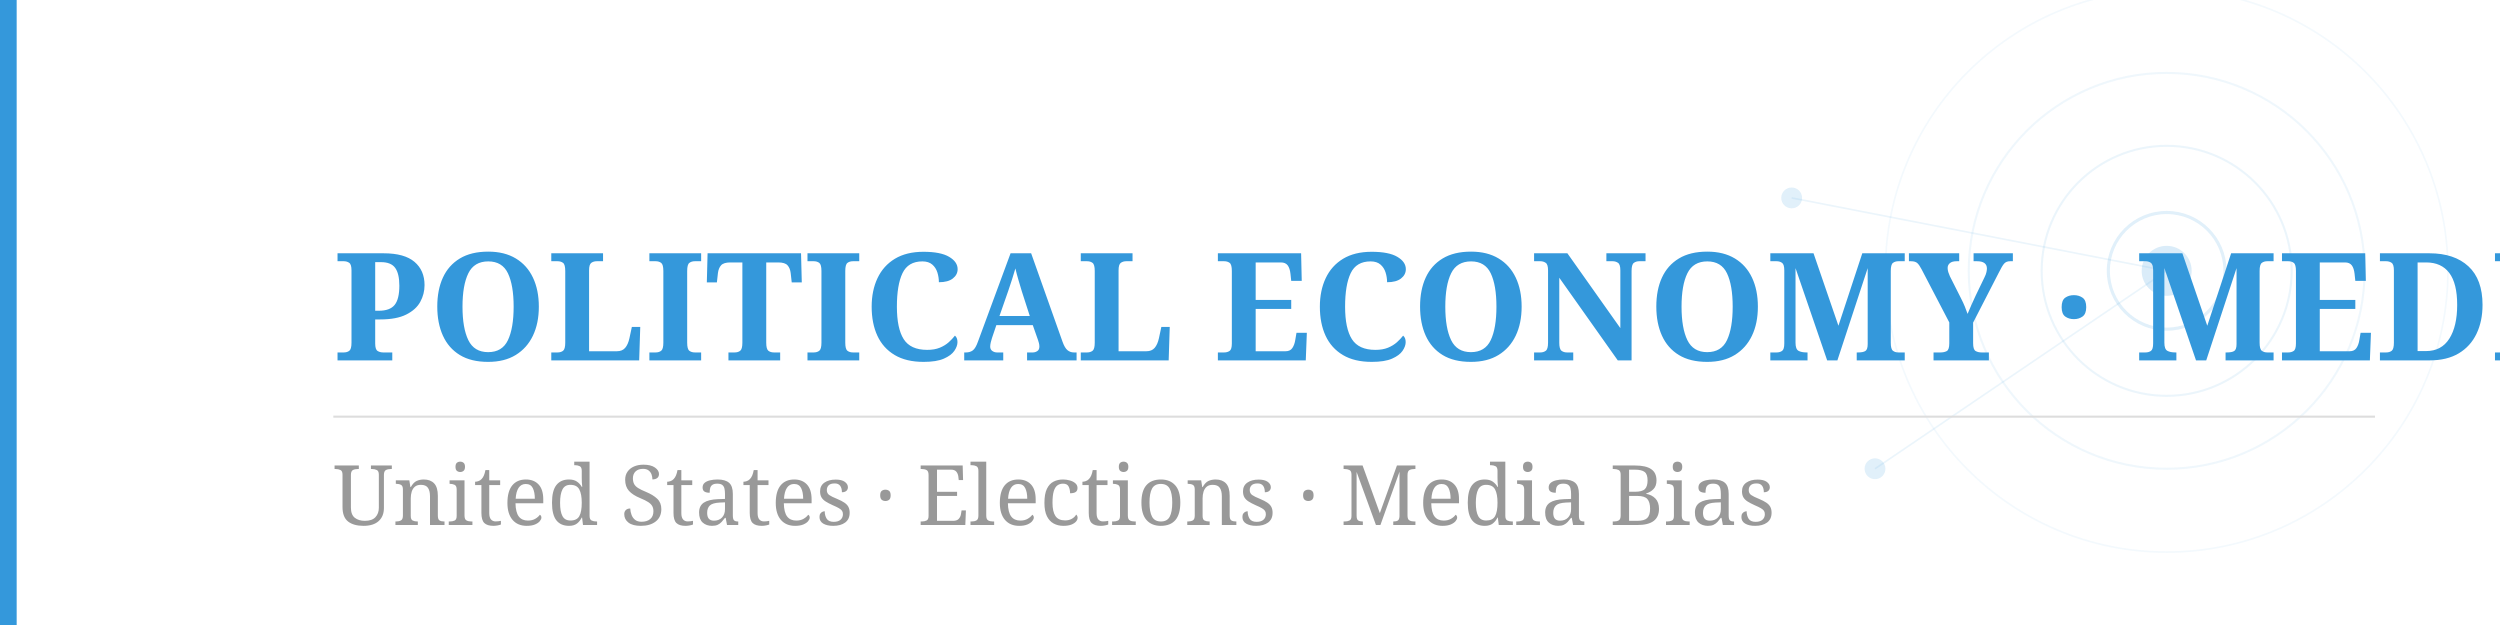
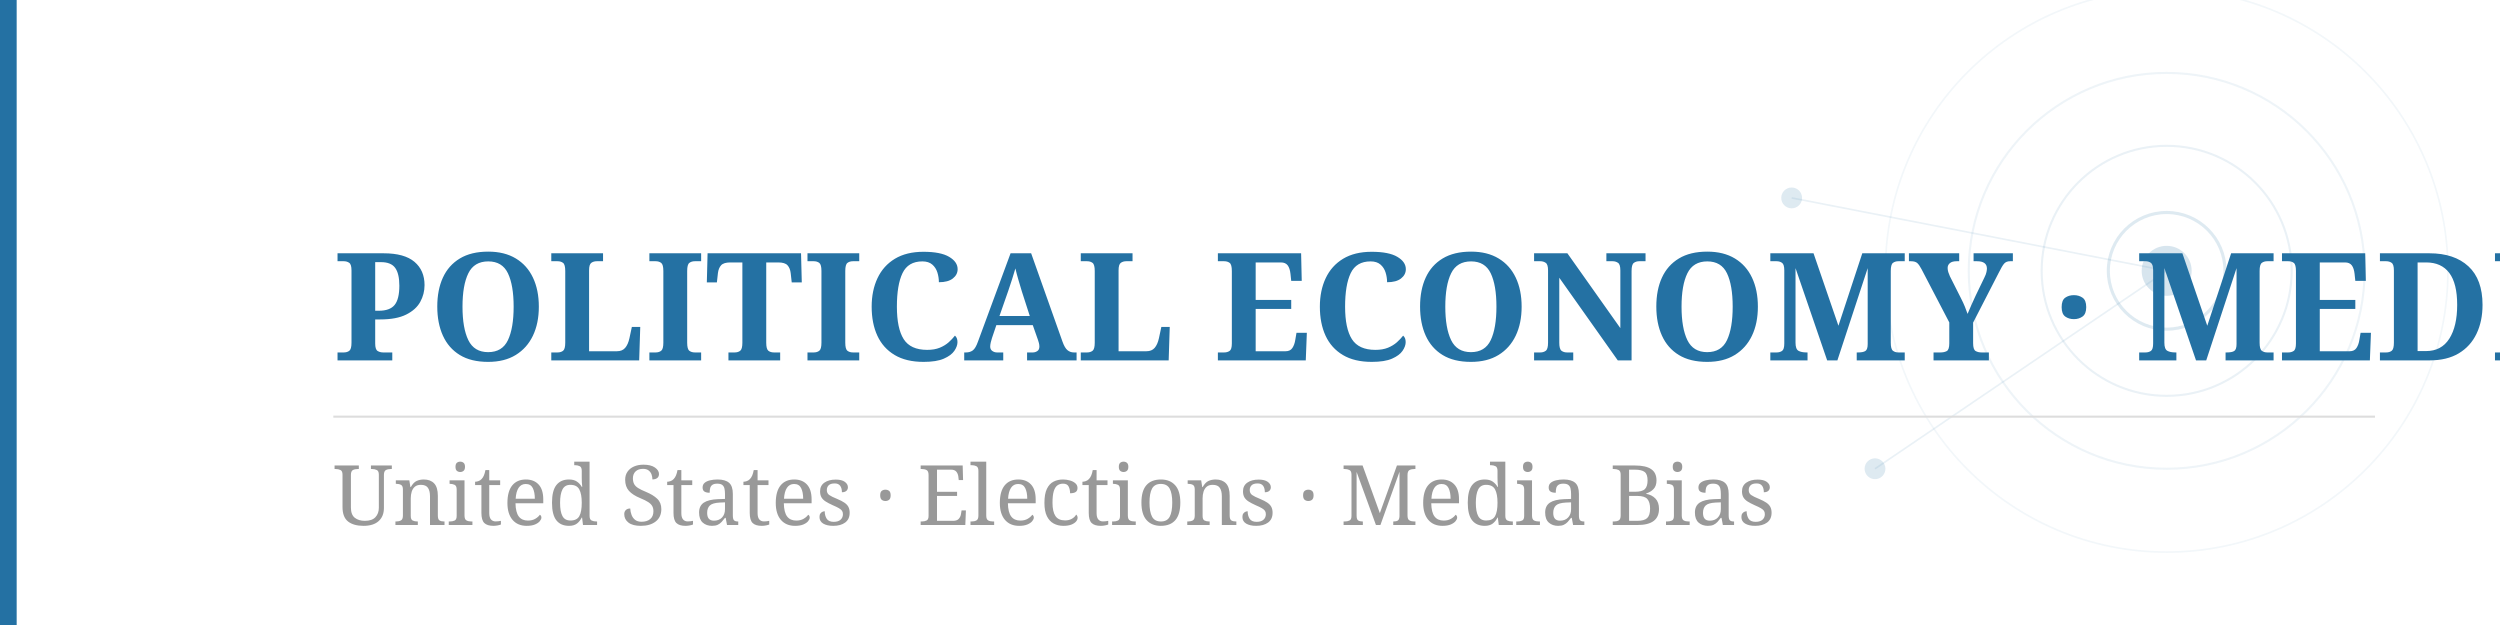
<svg xmlns="http://www.w3.org/2000/svg" viewBox="0 0 1200 300" preserveAspectRatio="xMidYMid meet">
  <rect width="1200" height="300" fill="#ffffff" />
-   <rect x="0" y="0" width="8" height="300" fill="#3498db" />
-   <circle cx="1040" cy="130" r="28" fill="none" stroke="#3498db" stroke-width="1.5" opacity="0.15" />
-   <circle cx="1040" cy="130" r="60" fill="none" stroke="#3498db" stroke-width="1" opacity="0.1" />
-   <circle cx="1040" cy="130" r="95" fill="none" stroke="#3498db" stroke-width="1" opacity="0.08" />
-   <circle cx="1040" cy="130" r="135" fill="none" stroke="#3498db" stroke-width="0.8" opacity="0.06" />
-   <circle cx="1040" cy="130" r="12" fill="#3498db" opacity="0.18" />
-   <line x1="1040" y1="130" x2="900" y2="225" stroke="#3498db" stroke-width="0.8" opacity="0.1" />
-   <line x1="1040" y1="130" x2="860" y2="95" stroke="#3498db" stroke-width="0.8" opacity="0.1" />
-   <circle cx="900" cy="225" r="5" fill="#3498db" opacity="0.15" />
-   <circle cx="860" cy="95" r="5" fill="#3498db" opacity="0.15" />
-   <text x="160" y="148" font-family="Georgia, serif" font-size="72" font-weight="bold" fill="#3498db" dominant-baseline="middle" textLength="980" lengthAdjust="spacingAndGlyphs">POLITICAL ECONOMY · MEDIA</text>
+   <rect x="0" y="0" width="8" height="300" fill="#2471a3" />
+   <circle cx="1040" cy="130" r="28" fill="none" stroke="#2471a3" stroke-width="1.5" opacity="0.15" />
+   <circle cx="1040" cy="130" r="60" fill="none" stroke="#2471a3" stroke-width="1" opacity="0.1" />
+   <circle cx="1040" cy="130" r="95" fill="none" stroke="#2471a3" stroke-width="1" opacity="0.08" />
+   <circle cx="1040" cy="130" r="135" fill="none" stroke="#2471a3" stroke-width="0.8" opacity="0.06" />
+   <circle cx="1040" cy="130" r="12" fill="#2471a3" opacity="0.18" />
+   <line x1="1040" y1="130" x2="900" y2="225" stroke="#2471a3" stroke-width="0.8" opacity="0.1" />
+   <line x1="1040" y1="130" x2="860" y2="95" stroke="#2471a3" stroke-width="0.8" opacity="0.1" />
+   <circle cx="900" cy="225" r="5" fill="#2471a3" opacity="0.15" />
+   <circle cx="860" cy="95" r="5" fill="#2471a3" opacity="0.15" />
+   <text x="160" y="148" font-family="Georgia, serif" font-size="72" font-weight="bold" fill="#2471a3" dominant-baseline="middle" textLength="980" lengthAdjust="spacingAndGlyphs">POLITICAL ECONOMY · MEDIA</text>
  <line x1="160" y1="200" x2="1140" y2="200" stroke="#dddddd" stroke-width="1" />
  <text x="160" y="252" font-family="Georgia, serif" font-size="40" fill="#999999" textLength="980" lengthAdjust="spacingAndGlyphs">United States · Elections · Media Bias</text>
</svg>
